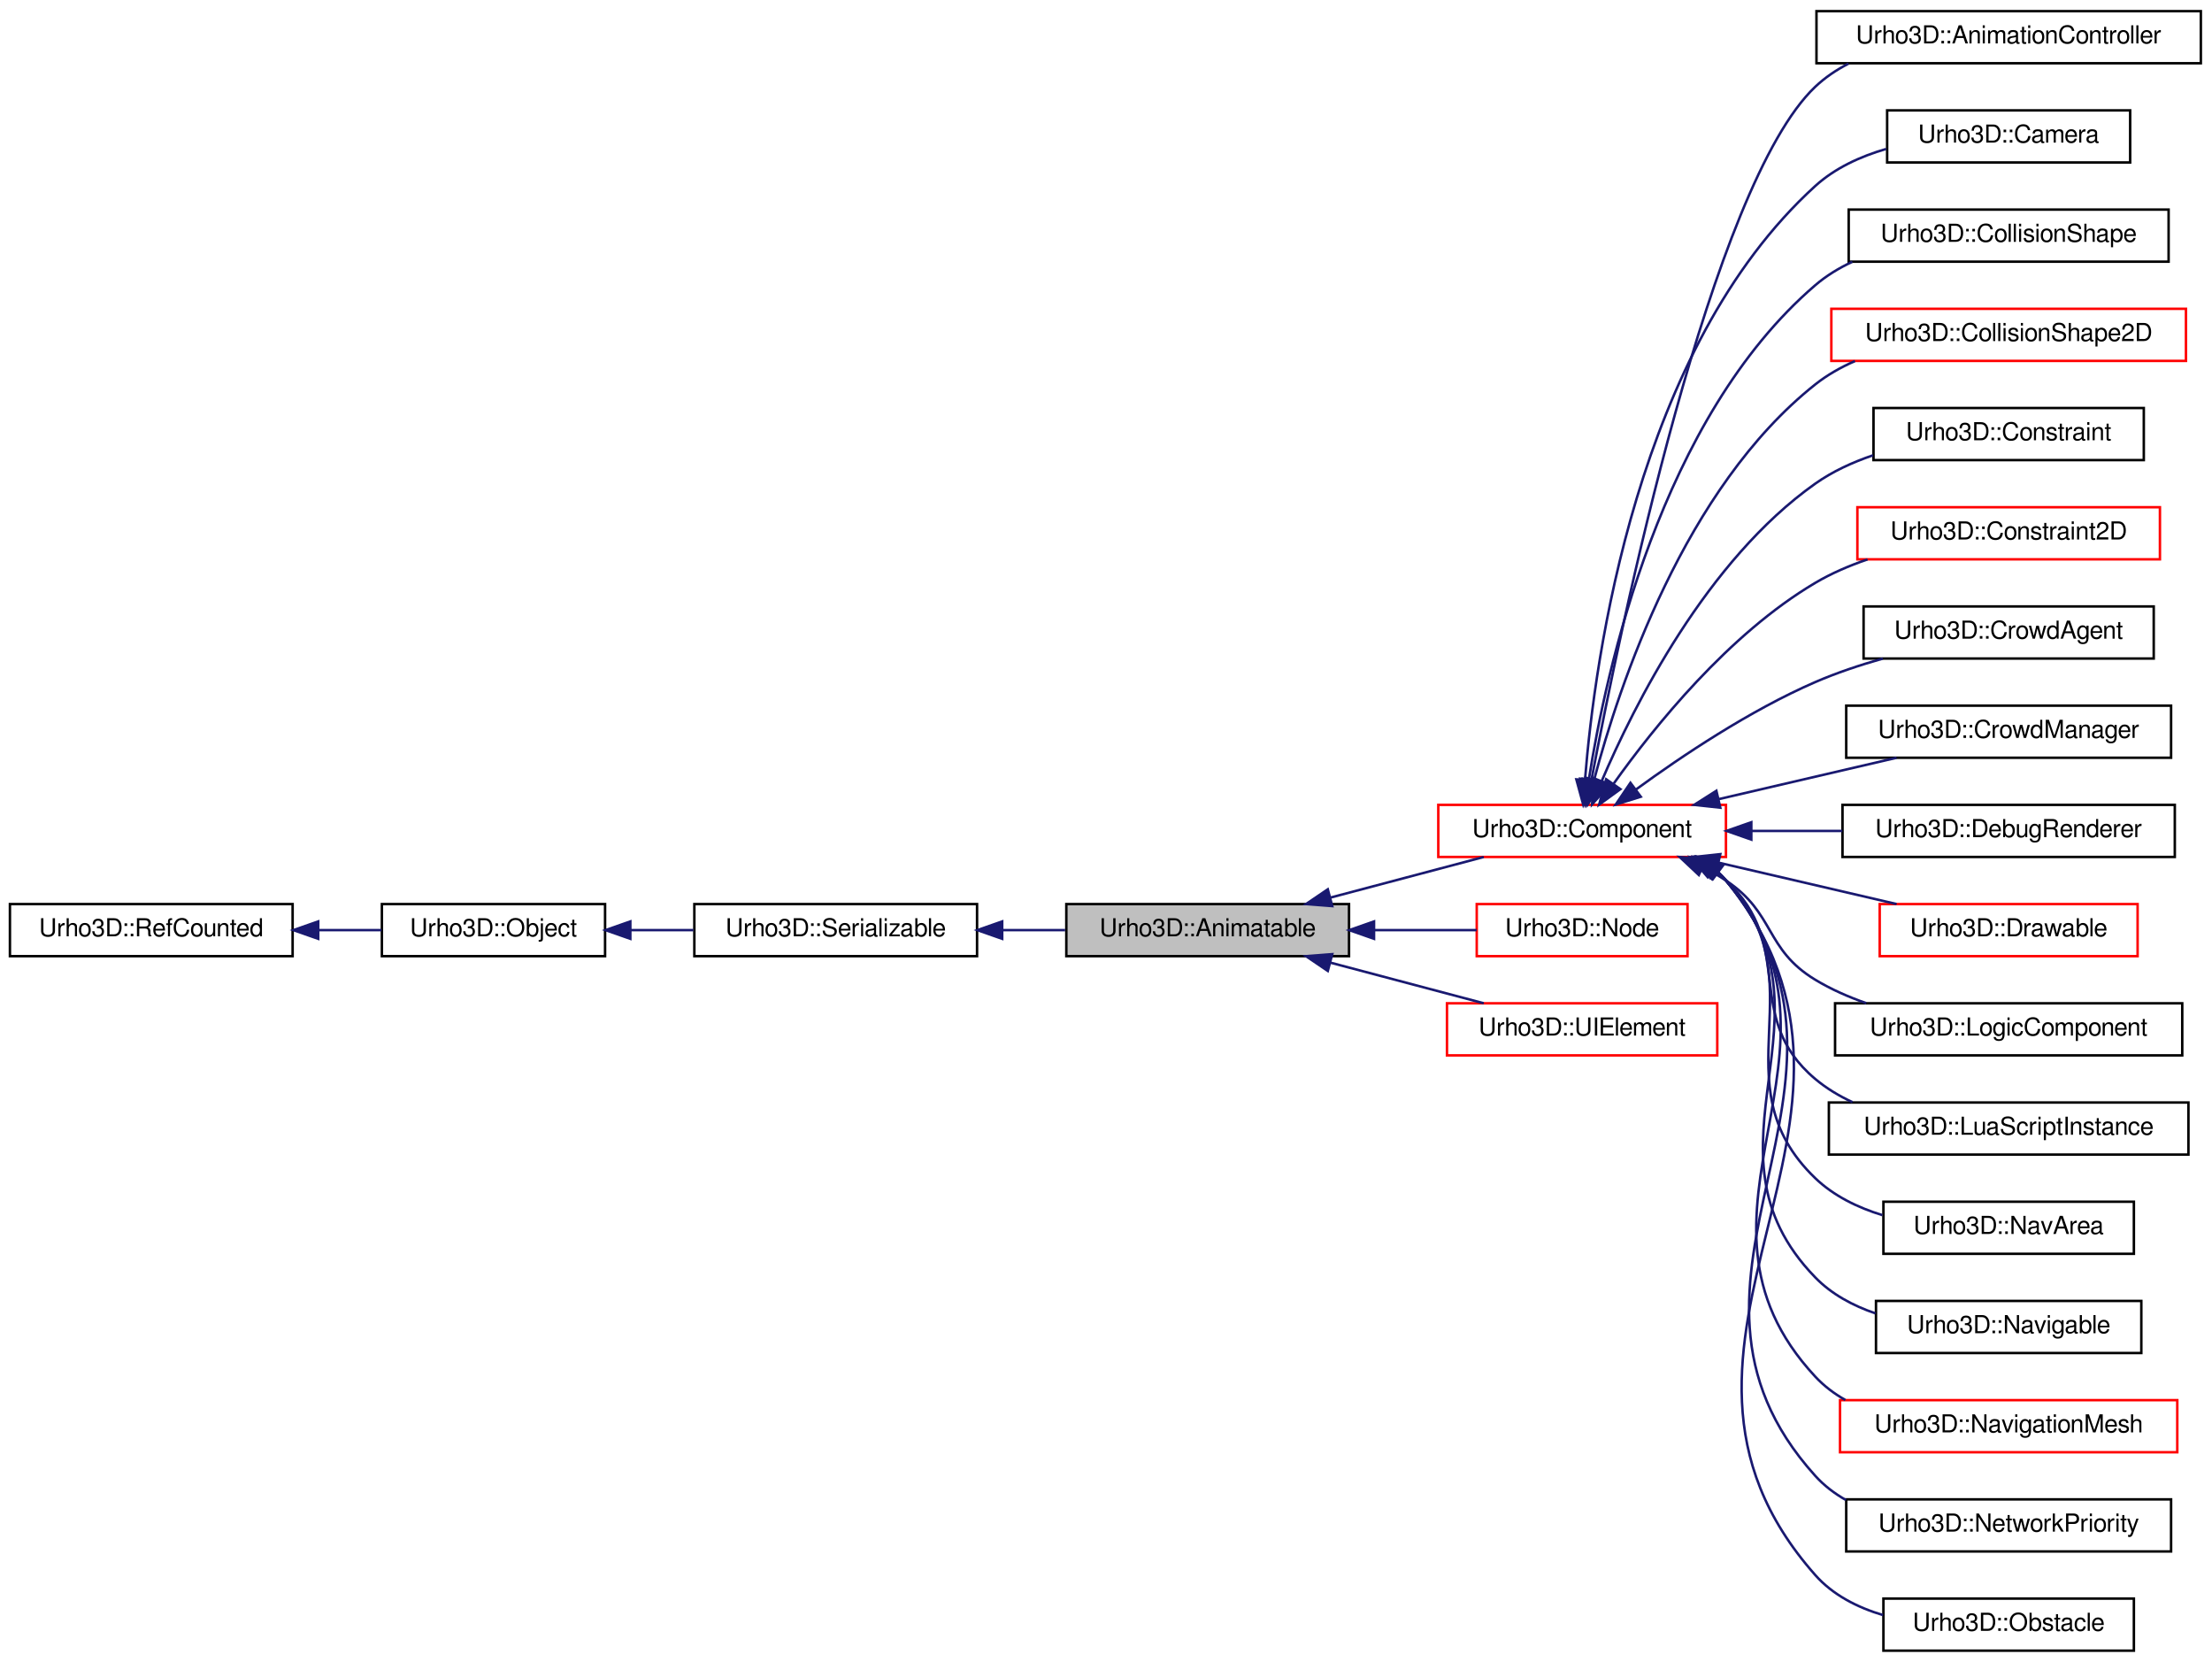
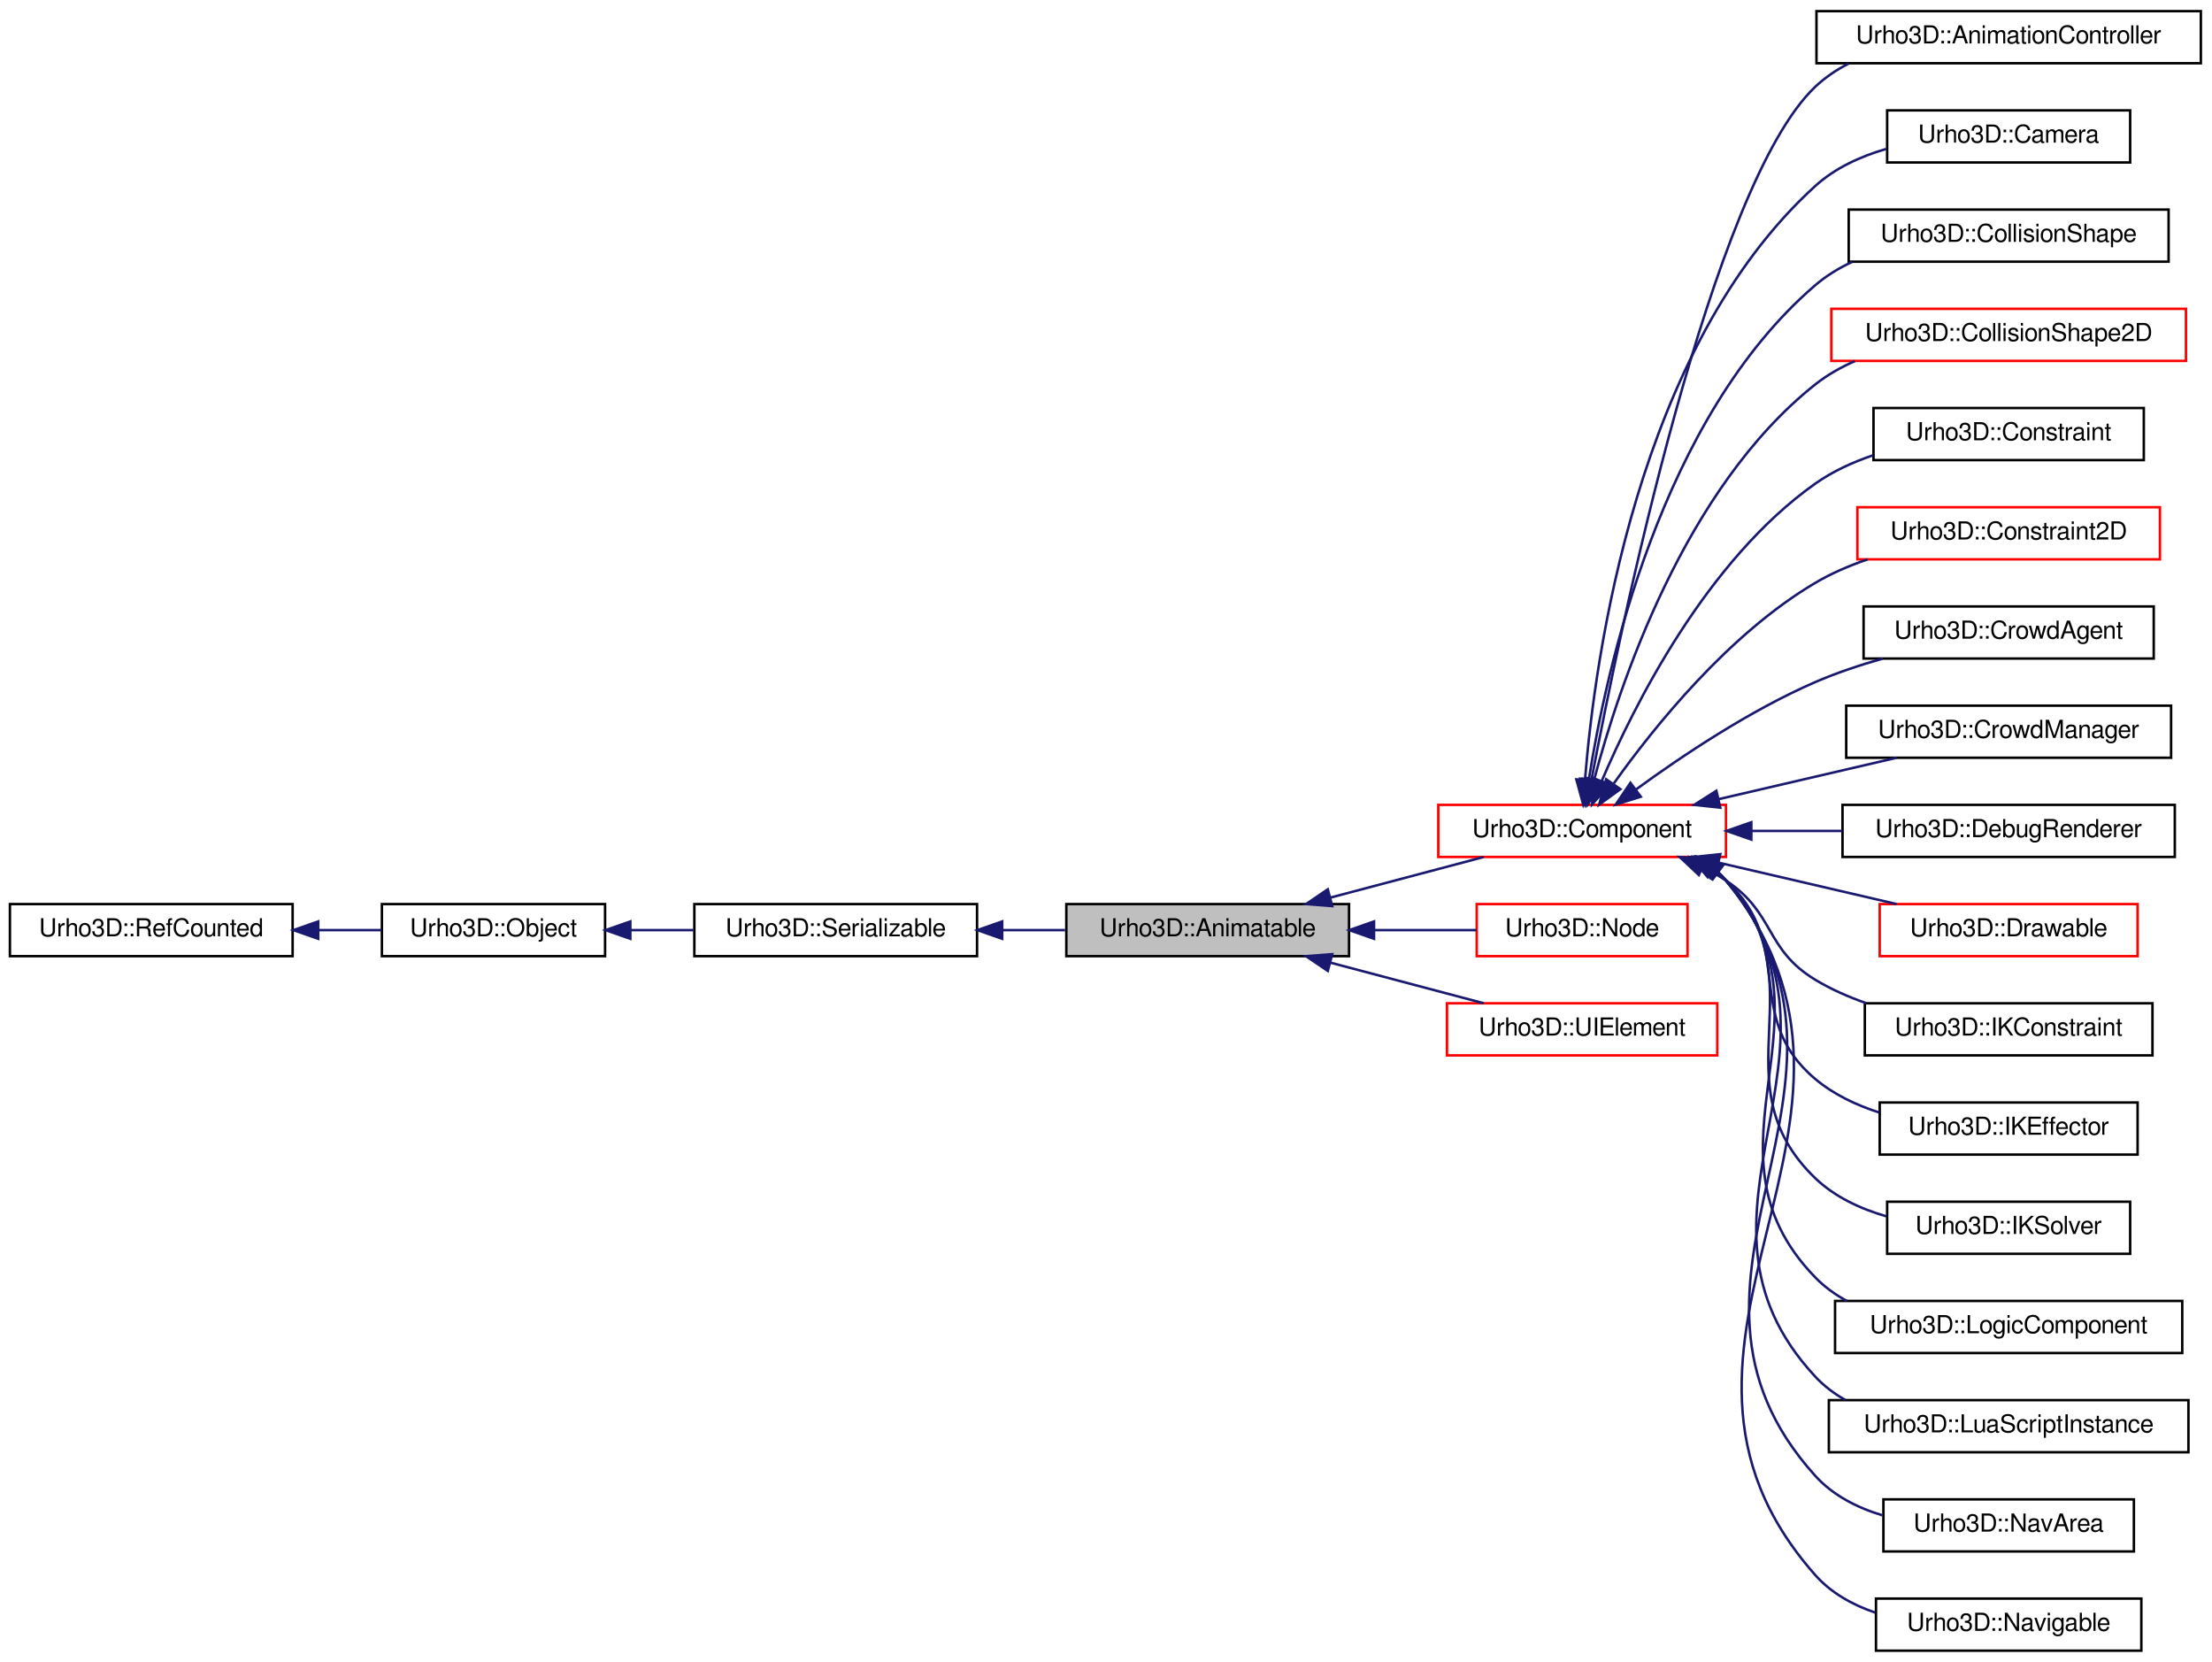
<svg xmlns="http://www.w3.org/2000/svg" xmlns:xlink="http://www.w3.org/1999/xlink" width="892pt" height="670pt" viewBox="0.00 0.00 892.00 670.00">
  <g id="graph1" class="graph" transform="scale(1 1) rotate(0) translate(4 666)">
    <g id="node1" class="node">
      <polygon fill="#bfbfbf" stroke="black" points="426,-280.5 426,-301.5 540,-301.5 540,-280.5 426,-280.5" />
      <text text-anchor="middle" x="483" y="-288.5" font-family="FreeSans" font-size="10.00">Urho3D::Animatable</text>
    </g>
    <g id="node9" class="node">
      <a xlink:href="class_urho3_d_1_1_component.html" target="_top" xlink:title="Base class for components. Components can be created to scene nodes.">
        <polygon fill="none" stroke="red" points="576,-320.5 576,-341.5 692,-341.5 692,-320.5 576,-320.5" />
        <text text-anchor="middle" x="634" y="-328.5" font-family="FreeSans" font-size="10.00">Urho3D::Component</text>
      </a>
    </g>
    <g id="edge8" class="edge">
      <path fill="none" stroke="midnightblue" d="M532.561,-304.129C552.602,-309.438 575.418,-315.482 594.33,-320.491" />
      <polygon fill="midnightblue" stroke="midnightblue" points="533.236,-300.687 522.673,-301.51 531.444,-307.454 533.236,-300.687" />
    </g>
    <g id="node45" class="node">
      <a xlink:href="class_urho3_d_1_1_node.html" target="_top" xlink:title="Scene node that may contain components and child nodes.">
        <polygon fill="none" stroke="red" points="591.5,-280.5 591.5,-301.5 676.5,-301.5 676.5,-280.5 591.5,-280.5" />
        <text text-anchor="middle" x="634" y="-288.5" font-family="FreeSans" font-size="10.00">Urho3D::Node</text>
      </a>
    </g>
    <g id="edge44" class="edge">
      <path fill="none" stroke="midnightblue" d="M550.194,-291C564.207,-291 578.606,-291 591.429,-291" />
      <polygon fill="midnightblue" stroke="midnightblue" points="550.087,-287.5 540.087,-291 550.087,-294.5 550.087,-287.5" />
    </g>
    <g id="node47" class="node">
      <a xlink:href="class_urho3_d_1_1_u_i_element.html" target="_top" xlink:title="Base class for UI elements.">
        <polygon fill="none" stroke="red" points="579.5,-240.5 579.5,-261.5 688.5,-261.5 688.5,-240.5 579.5,-240.5" />
        <text text-anchor="middle" x="634" y="-248.5" font-family="FreeSans" font-size="10.00">Urho3D::UIElement</text>
      </a>
    </g>
    <g id="edge46" class="edge">
      <path fill="none" stroke="midnightblue" d="M532.561,-277.871C552.602,-272.562 575.418,-266.518 594.33,-261.509" />
      <polygon fill="midnightblue" stroke="midnightblue" points="531.444,-274.546 522.673,-280.49 533.236,-281.313 531.444,-274.546" />
    </g>
    <g id="node2" class="node">
      <a xlink:href="class_urho3_d_1_1_serializable.html" target="_top" xlink:title="Base class for objects with automatic serialization through attributes.">
        <polygon fill="none" stroke="black" points="276,-280.5 276,-301.5 390,-301.5 390,-280.5 276,-280.5" />
        <text text-anchor="middle" x="333" y="-288.5" font-family="FreeSans" font-size="10.00">Urho3D::Serializable</text>
      </a>
    </g>
    <g id="edge2" class="edge">
      <path fill="none" stroke="midnightblue" d="M400.311,-291C408.728,-291 417.277,-291 425.525,-291" />
      <polygon fill="midnightblue" stroke="midnightblue" points="400.137,-287.5 390.136,-291 400.136,-294.5 400.137,-287.5" />
    </g>
    <g id="node4" class="node">
      <a xlink:href="class_urho3_d_1_1_object.html" target="_top" xlink:title="Base class for objects with type identification, subsystem access and event sending/receiving capabil...">
        <polygon fill="none" stroke="black" points="150,-280.5 150,-301.5 240,-301.5 240,-280.5 150,-280.5" />
        <text text-anchor="middle" x="195" y="-288.5" font-family="FreeSans" font-size="10.00">Urho3D::Object</text>
      </a>
    </g>
    <g id="edge4" class="edge">
      <path fill="none" stroke="midnightblue" d="M250.212,-291C258.574,-291 267.218,-291 275.625,-291" />
      <polygon fill="midnightblue" stroke="midnightblue" points="250.186,-287.5 240.186,-291 250.186,-294.5 250.186,-287.5" />
    </g>
    <g id="node6" class="node">
      <a xlink:href="class_urho3_d_1_1_ref_counted.html" target="_top" xlink:title="Base class for intrusively reference-counted objects. These are noncopyable and non-assignable.">
        <polygon fill="none" stroke="black" points="0,-280.5 0,-301.5 114,-301.5 114,-280.5 0,-280.5" />
        <text text-anchor="middle" x="57" y="-288.5" font-family="FreeSans" font-size="10.00">Urho3D::RefCounted</text>
      </a>
    </g>
    <g id="edge6" class="edge">
      <path fill="none" stroke="midnightblue" d="M124.403,-291C133.027,-291 141.686,-291 149.838,-291" />
      <polygon fill="midnightblue" stroke="midnightblue" points="124.326,-287.5 114.326,-291 124.326,-294.5 124.326,-287.5" />
    </g>
    <g id="node11" class="node">
      <a xlink:href="class_urho3_d_1_1_animation_controller.html" target="_top" xlink:title="Component that drives an AnimatedModel's animations.">
        <polygon fill="none" stroke="black" points="728.5,-640.5 728.5,-661.5 883.5,-661.5 883.5,-640.5 728.5,-640.5" />
        <text text-anchor="middle" x="806" y="-648.5" font-family="FreeSans" font-size="10.00">Urho3D::AnimationController</text>
      </a>
    </g>
    <g id="edge10" class="edge">
      <path fill="none" stroke="midnightblue" d="M637.763,-351.576C649.336,-412.682 686.157,-591.304 728,-631 731.955,-634.752 736.516,-637.826 741.405,-640.34" />
      <polygon fill="midnightblue" stroke="midnightblue" points="641.175,-350.782 635.901,-341.593 634.294,-352.066 641.175,-350.782" />
    </g>
    <g id="node13" class="node">
      <a xlink:href="class_urho3_d_1_1_camera.html" target="_top" xlink:title="Camera component.">
        <polygon fill="none" stroke="black" points="757,-600.5 757,-621.5 855,-621.5 855,-600.5 757,-600.5" />
        <text text-anchor="middle" x="806" y="-608.5" font-family="FreeSans" font-size="10.00">Urho3D::Camera</text>
      </a>
    </g>
    <g id="edge12" class="edge">
      <path fill="none" stroke="midnightblue" d="M635.162,-351.604C639.078,-400.742 655.981,-525.578 728,-591 735.968,-598.238 746.199,-602.931 756.611,-605.956" />
      <polygon fill="midnightblue" stroke="midnightblue" points="638.649,-351.296 634.463,-341.563 631.666,-351.782 638.649,-351.296" />
    </g>
    <g id="node15" class="node">
      <a xlink:href="class_urho3_d_1_1_collision_shape.html" target="_top" xlink:title="Physics collision shape component.">
        <polygon fill="none" stroke="black" points="741.5,-560.5 741.5,-581.5 870.5,-581.5 870.5,-560.5 741.5,-560.5" />
        <text text-anchor="middle" x="806" y="-568.5" font-family="FreeSans" font-size="10.00">Urho3D::CollisionShape</text>
      </a>
    </g>
    <g id="edge14" class="edge">
      <path fill="none" stroke="midnightblue" d="M636.699,-351.659C643.533,-395.357 665.648,-497.515 728,-551 732.457,-554.823 737.55,-557.93 742.952,-560.452" />
      <polygon fill="midnightblue" stroke="midnightblue" points="640.146,-351.041 635.245,-341.648 633.219,-352.047 640.146,-351.041" />
    </g>
    <g id="node17" class="node">
      <a xlink:href="class_urho3_d_1_1_collision_shape2_d.html" target="_top" xlink:title="2D collision shape component.">
        <polygon fill="none" stroke="red" points="734.5,-520.5 734.5,-541.5 877.5,-541.5 877.5,-520.5 734.5,-520.5" />
        <text text-anchor="middle" x="806" y="-528.5" font-family="FreeSans" font-size="10.00">Urho3D::CollisionShape2D</text>
      </a>
    </g>
    <g id="edge16" class="edge">
      <path fill="none" stroke="midnightblue" d="M638.876,-351.752C648.841,-389.45 675.195,-469.142 728,-511 732.82,-514.821 738.288,-517.919 744.038,-520.431" />
      <polygon fill="midnightblue" stroke="midnightblue" points="642.23,-350.735 636.395,-341.892 635.441,-352.444 642.23,-350.735" />
    </g>
    <g id="node19" class="node">
      <a xlink:href="class_urho3_d_1_1_constraint.html" target="_top" xlink:title="Physics constraint component. Connects two rigid bodies together, or one rigid body to a static point...">
        <polygon fill="none" stroke="black" points="751.5,-480.5 751.5,-501.5 860.5,-501.5 860.5,-480.5 751.5,-480.5" />
        <text text-anchor="middle" x="806" y="-488.5" font-family="FreeSans" font-size="10.00">Urho3D::Constraint</text>
      </a>
    </g>
    <g id="edge18" class="edge">
      <path fill="none" stroke="midnightblue" d="M641.838,-350.975C654.924,-381.646 684.182,-440.031 728,-471 734.964,-475.922 743.038,-479.634 751.297,-482.433" />
      <polygon fill="midnightblue" stroke="midnightblue" points="645.069,-349.628 638.023,-341.716 638.597,-352.295 645.069,-349.628" />
    </g>
    <g id="node21" class="node">
      <a xlink:href="class_urho3_d_1_1_constraint2_d.html" target="_top" xlink:title="2D physics constraint component.">
        <polygon fill="none" stroke="red" points="745,-440.5 745,-461.5 867,-461.5 867,-440.5 745,-440.5" />
        <text text-anchor="middle" x="806" y="-448.5" font-family="FreeSans" font-size="10.00">Urho3D::Constraint2D</text>
      </a>
    </g>
    <g id="edge20" class="edge">
      <path fill="none" stroke="midnightblue" d="M646.745,-350.094C662.938,-372.835 693.022,-410.333 728,-431 734.499,-434.84 741.727,-437.95 749.088,-440.467" />
      <polygon fill="midnightblue" stroke="midnightblue" points="649.442,-347.841 640.867,-341.618 643.69,-351.83 649.442,-347.841" />
    </g>
    <g id="node23" class="node">
      <a xlink:href="class_urho3_d_1_1_crowd_agent.html" target="_top" xlink:title="Crowd agent component, requires a CrowdManager component in the scene. When not set explicitly...">
        <polygon fill="none" stroke="black" points="747.5,-400.5 747.5,-421.5 864.5,-421.5 864.5,-400.5 747.5,-400.5" />
        <text text-anchor="middle" x="806" y="-408.5" font-family="FreeSans" font-size="10.00">Urho3D::CrowdAgent</text>
      </a>
    </g>
    <g id="edge22" class="edge">
      <path fill="none" stroke="midnightblue" d="M655.791,-347.752C674.157,-361.153 701.597,-379.538 728,-391 736.592,-394.73 746.029,-397.877 755.281,-400.491" />
      <polygon fill="midnightblue" stroke="midnightblue" points="657.661,-344.781 647.547,-341.626 653.486,-350.4 657.661,-344.781" />
    </g>
    <g id="node25" class="node">
      <a xlink:href="class_urho3_d_1_1_crowd_manager.html" target="_top" xlink:title="Crowd manager scene component. Should be added only to the root scene node.">
        <polygon fill="none" stroke="black" points="740.5,-360.5 740.5,-381.5 871.5,-381.5 871.5,-360.5 740.5,-360.5" />
        <text text-anchor="middle" x="806" y="-368.5" font-family="FreeSans" font-size="10.00">Urho3D::CrowdManager</text>
      </a>
    </g>
    <g id="edge24" class="edge">
      <path fill="none" stroke="midnightblue" d="M689.206,-343.839C712.331,-349.216 738.877,-355.39 760.813,-360.491" />
      <polygon fill="midnightblue" stroke="midnightblue" points="689.724,-340.366 679.191,-341.51 688.138,-347.184 689.724,-340.366" />
    </g>
    <g id="node27" class="node">
      <a xlink:href="class_urho3_d_1_1_debug_renderer.html" target="_top" xlink:title="Debug geometry rendering component. Should be added only to the root scene node.">
        <polygon fill="none" stroke="black" points="739,-320.5 739,-341.5 873,-341.5 873,-320.5 739,-320.5" />
        <text text-anchor="middle" x="806" y="-328.5" font-family="FreeSans" font-size="10.00">Urho3D::DebugRenderer</text>
      </a>
    </g>
    <g id="edge26" class="edge">
      <path fill="none" stroke="midnightblue" d="M702.24,-331C714.318,-331 726.885,-331 738.931,-331" />
      <polygon fill="midnightblue" stroke="midnightblue" points="702.231,-327.5 692.231,-331 702.231,-334.5 702.231,-327.5" />
    </g>
    <g id="node29" class="node">
      <a xlink:href="class_urho3_d_1_1_drawable.html" target="_top" xlink:title="Base class for visible components.">
        <polygon fill="none" stroke="red" points="754,-280.5 754,-301.5 858,-301.5 858,-280.5 754,-280.5" />
        <text text-anchor="middle" x="806" y="-288.5" font-family="FreeSans" font-size="10.00">Urho3D::Drawable</text>
      </a>
    </g>
    <g id="edge28" class="edge">
      <path fill="none" stroke="midnightblue" d="M689.206,-318.161C712.331,-312.784 738.877,-306.61 760.813,-301.509" />
      <polygon fill="midnightblue" stroke="midnightblue" points="688.138,-314.816 679.191,-320.49 689.724,-321.634 688.138,-314.816" />
    </g>
    <g id="node31" class="node">
-       <a xlink:href="class_urho3_d_1_1_logic_component.html" target="_top" xlink:title="Helper base class for user-defined game logic components that hooks up to update events and forwards ...">
-         <polygon fill="none" stroke="black" points="736,-240.5 736,-261.5 876,-261.5 876,-240.5 736,-240.5" />
-         <text text-anchor="middle" x="806" y="-248.5" font-family="FreeSans" font-size="10.00">Urho3D::LogicComponent</text>
+       <a xlink:href="class_urho3_d_1_1_i_k_constraint.html" target="_top" xlink:title="Urho3D::IKConstraint">
+         <polygon fill="none" stroke="black" points="748,-240.5 748,-261.5 864,-261.5 864,-240.5 748,-240.5" />
+         <text text-anchor="middle" x="806" y="-248.5" font-family="FreeSans" font-size="10.00">Urho3D::IKConstraint</text>
      </a>
    </g>
    <g id="edge30" class="edge">
      <path fill="none" stroke="midnightblue" d="M682.686,-316.33C685.931,-314.714 689.07,-312.941 692,-311 711.94,-297.792 707.541,-283.389 728,-271 734.338,-267.162 741.395,-264.056 748.601,-261.543" />
      <polygon fill="midnightblue" stroke="midnightblue" points="681.066,-313.22 673.347,-320.477 683.907,-319.617 681.066,-313.22" />
    </g>
    <g id="node33" class="node">
+       <a xlink:href="class_urho3_d_1_1_i_k_effector.html" target="_top" xlink:title="Urho3D::IKEffector">
+         <polygon fill="none" stroke="black" points="754,-200.5 754,-221.5 858,-221.5 858,-200.5 754,-200.5" />
+         <text text-anchor="middle" x="806" y="-208.5" font-family="FreeSans" font-size="10.00">Urho3D::IKEffector</text>
+       </a>
+     </g>
+     <g id="edge32" class="edge">
+       <path fill="none" stroke="midnightblue" d="M686.576,-315.292C688.487,-313.974 690.306,-312.546 692,-311 720.793,-284.71 698.166,-256.102 728,-231 735.381,-224.79 744.45,-220.474 753.76,-217.483" />
+       <polygon fill="midnightblue" stroke="midnightblue" points="684.628,-312.375 677.707,-320.397 688.12,-318.442 684.628,-312.375" />
+     </g>
+     <g id="node35" class="node">
+       <a xlink:href="class_urho3_d_1_1_i_k_solver.html" target="_top" xlink:title="Marks the root or &quot;beginning&quot; of an IK chain or multiple IK chains. The solving algorithm can be set ...">
+         <polygon fill="none" stroke="black" points="757,-160.5 757,-181.5 855,-181.5 855,-160.5 757,-160.5" />
+         <text text-anchor="middle" x="806" y="-168.5" font-family="FreeSans" font-size="10.00">Urho3D::IKSolver</text>
+       </a>
+     </g>
+     <g id="edge34" class="edge">
+       <path fill="none" stroke="midnightblue" d="M687.548,-315.018C689.125,-313.777 690.617,-312.441 692,-311 730.565,-270.836 687.839,-229.568 728,-191 735.865,-183.447 746.178,-178.64 756.718,-175.607" />
+       <polygon fill="midnightblue" stroke="midnightblue" points="685.595,-312.113 679.061,-320.453 689.37,-318.007 685.595,-312.113" />
+     </g>
+     <g id="node37" class="node">
+       <a xlink:href="class_urho3_d_1_1_logic_component.html" target="_top" xlink:title="Helper base class for user-defined game logic components that hooks up to update events and forwards ...">
+         <polygon fill="none" stroke="black" points="736,-120.5 736,-141.5 876,-141.5 876,-120.5 736,-120.5" />
+         <text text-anchor="middle" x="806" y="-128.5" font-family="FreeSans" font-size="10.00">Urho3D::LogicComponent</text>
+       </a>
+     </g>
+     <g id="edge36" class="edge">
+       <path fill="none" stroke="midnightblue" d="M688.231,-314.677C689.566,-313.533 690.828,-312.31 692,-311 740.609,-256.686 677.23,-203.3 728,-151 731.7,-147.188 736.021,-144.068 740.695,-141.517" />
+       <polygon fill="midnightblue" stroke="midnightblue" points="686.165,-311.85 679.895,-320.391 690.122,-317.624 686.165,-311.85" />
+     </g>
+     <g id="node39" class="node">
      <a xlink:href="class_urho3_d_1_1_lua_script_instance.html" target="_top" xlink:title="Lua script object component.">
-         <polygon fill="none" stroke="black" points="733.5,-200.5 733.5,-221.5 878.5,-221.5 878.5,-200.5 733.5,-200.5" />
-         <text text-anchor="middle" x="806" y="-208.5" font-family="FreeSans" font-size="10.00">Urho3D::LuaScriptInstance</text>
-       </a>
-     </g>
-     <g id="edge32" class="edge">
-       <path fill="none" stroke="midnightblue" d="M686.576,-315.292C688.487,-313.974 690.306,-312.546 692,-311 720.793,-284.71 698.166,-256.102 728,-231 732.493,-227.22 737.611,-224.142 743.028,-221.637" />
-       <polygon fill="midnightblue" stroke="midnightblue" points="684.628,-312.375 677.707,-320.397 688.12,-318.442 684.628,-312.375" />
-     </g>
-     <g id="node35" class="node">
-       <a xlink:href="class_urho3_d_1_1_nav_area.html" target="_top" xlink:title="Urho3D::NavArea">
-         <polygon fill="none" stroke="black" points="755.5,-160.5 755.5,-181.5 856.5,-181.5 856.5,-160.5 755.5,-160.5" />
-         <text text-anchor="middle" x="806" y="-168.5" font-family="FreeSans" font-size="10.00">Urho3D::NavArea</text>
-       </a>
-     </g>
-     <g id="edge34" class="edge">
-       <path fill="none" stroke="midnightblue" d="M687.548,-315.018C689.125,-313.777 690.617,-312.441 692,-311 730.565,-270.836 687.839,-229.568 728,-191 735.461,-183.834 745.127,-179.14 755.098,-176.088" />
-       <polygon fill="midnightblue" stroke="midnightblue" points="685.595,-312.113 679.061,-320.453 689.37,-318.007 685.595,-312.113" />
-     </g>
-     <g id="node37" class="node">
-       <a xlink:href="class_urho3_d_1_1_navigable.html" target="_top" xlink:title="Component which tags geometry for inclusion in the navigation mesh. Optionally auto-includes geometry...">
-         <polygon fill="none" stroke="black" points="752.5,-120.5 752.5,-141.5 859.5,-141.5 859.5,-120.5 752.5,-120.5" />
-         <text text-anchor="middle" x="806" y="-128.5" font-family="FreeSans" font-size="10.00">Urho3D::Navigable</text>
-       </a>
-     </g>
-     <g id="edge36" class="edge">
-       <path fill="none" stroke="midnightblue" d="M688.231,-314.677C689.566,-313.533 690.828,-312.31 692,-311 740.609,-256.686 677.23,-203.3 728,-151 734.621,-144.179 743.229,-139.571 752.299,-136.481" />
-       <polygon fill="midnightblue" stroke="midnightblue" points="686.165,-311.85 679.895,-320.391 690.122,-317.624 686.165,-311.85" />
-     </g>
-     <g id="node39" class="node">
-       <a xlink:href="class_urho3_d_1_1_navigation_mesh.html" target="_top" xlink:title="Navigation mesh component. Collects the navigation geometry from child nodes with the Navigable compo...">
-         <polygon fill="none" stroke="red" points="738,-80.5 738,-101.5 874,-101.5 874,-80.5 738,-80.5" />
-         <text text-anchor="middle" x="806" y="-88.5" font-family="FreeSans" font-size="10.00">Urho3D::NavigationMesh</text>
+         <polygon fill="none" stroke="black" points="733.5,-80.5 733.5,-101.5 878.5,-101.5 878.5,-80.5 733.5,-80.5" />
+         <text text-anchor="middle" x="806" y="-88.5" font-family="FreeSans" font-size="10.00">Urho3D::LuaScriptInstance</text>
      </a>
    </g>
    <g id="edge38" class="edge">
      <path fill="none" stroke="midnightblue" d="M688.736,-314.357C689.89,-313.306 690.982,-312.188 692,-311 750.763,-242.413 666.506,-177.149 728,-111 731.522,-107.212 735.655,-104.101 740.149,-101.55" />
      <polygon fill="midnightblue" stroke="midnightblue" points="686.428,-311.705 680.34,-320.376 690.506,-317.394 686.428,-311.705" />
    </g>
    <g id="node41" class="node">
-       <a xlink:href="class_urho3_d_1_1_network_priority.html" target="_top" xlink:title="Network interest management settings component.">
-         <polygon fill="none" stroke="black" points="740.5,-40.5 740.5,-61.5 871.5,-61.5 871.5,-40.5 740.5,-40.5" />
-         <text text-anchor="middle" x="806" y="-48.5" font-family="FreeSans" font-size="10.00">Urho3D::NetworkPriority</text>
+       <a xlink:href="class_urho3_d_1_1_nav_area.html" target="_top" xlink:title="Urho3D::NavArea">
+         <polygon fill="none" stroke="black" points="755.5,-40.5 755.5,-61.5 856.5,-61.5 856.5,-40.5 755.5,-40.5" />
+         <text text-anchor="middle" x="806" y="-48.5" font-family="FreeSans" font-size="10.00">Urho3D::NavArea</text>
      </a>
    </g>
    <g id="edge40" class="edge">
-       <path fill="none" stroke="midnightblue" d="M688.782,-314.396C689.923,-313.333 691,-312.203 692,-311 760.974,-228.076 655.723,-151.061 728,-71 731.56,-67.057 735.781,-63.844 740.39,-61.23" />
+       <path fill="none" stroke="midnightblue" d="M688.782,-314.396C689.923,-313.333 691,-312.203 692,-311 760.974,-228.076 655.723,-151.061 728,-71 735.12,-63.114 744.886,-58.147 755.101,-55.062" />
      <polygon fill="midnightblue" stroke="midnightblue" points="686.47,-311.751 680.452,-320.471 690.594,-317.407 686.47,-311.751" />
    </g>
    <g id="node43" class="node">
-       <a xlink:href="class_urho3_d_1_1_obstacle.html" target="_top" xlink:title="Obstacle for dynamic navigation mesh.">
-         <polygon fill="none" stroke="black" points="755.5,-0.5 755.5,-21.5 856.5,-21.5 856.5,-0.5 755.5,-0.5" />
-         <text text-anchor="middle" x="806" y="-8.5" font-family="FreeSans" font-size="10.00">Urho3D::Obstacle</text>
+       <a xlink:href="class_urho3_d_1_1_navigable.html" target="_top" xlink:title="Component which tags geometry for inclusion in the navigation mesh. Optionally auto-includes geometry...">
+         <polygon fill="none" stroke="black" points="752.5,-0.5 752.5,-21.5 859.5,-21.5 859.5,-0.5 752.5,-0.5" />
+         <text text-anchor="middle" x="806" y="-8.5" font-family="FreeSans" font-size="10.00">Urho3D::Navigable</text>
      </a>
    </g>
    <g id="edge42" class="edge">
-       <path fill="none" stroke="midnightblue" d="M688.888,-314.355C689.992,-313.304 691.033,-312.187 692,-311 771.216,-213.7 644.907,-125.01 728,-31 735.129,-22.934 745.026,-17.912 755.381,-14.831" />
+       <path fill="none" stroke="midnightblue" d="M688.888,-314.355C689.992,-313.304 691.033,-312.187 692,-311 771.216,-213.7 644.907,-125.01 728,-31 734.388,-23.773 742.999,-18.988 752.171,-15.855" />
      <polygon fill="midnightblue" stroke="midnightblue" points="686.737,-311.594 680.81,-320.376 690.92,-317.206 686.737,-311.594" />
    </g>
  </g>
</svg>
